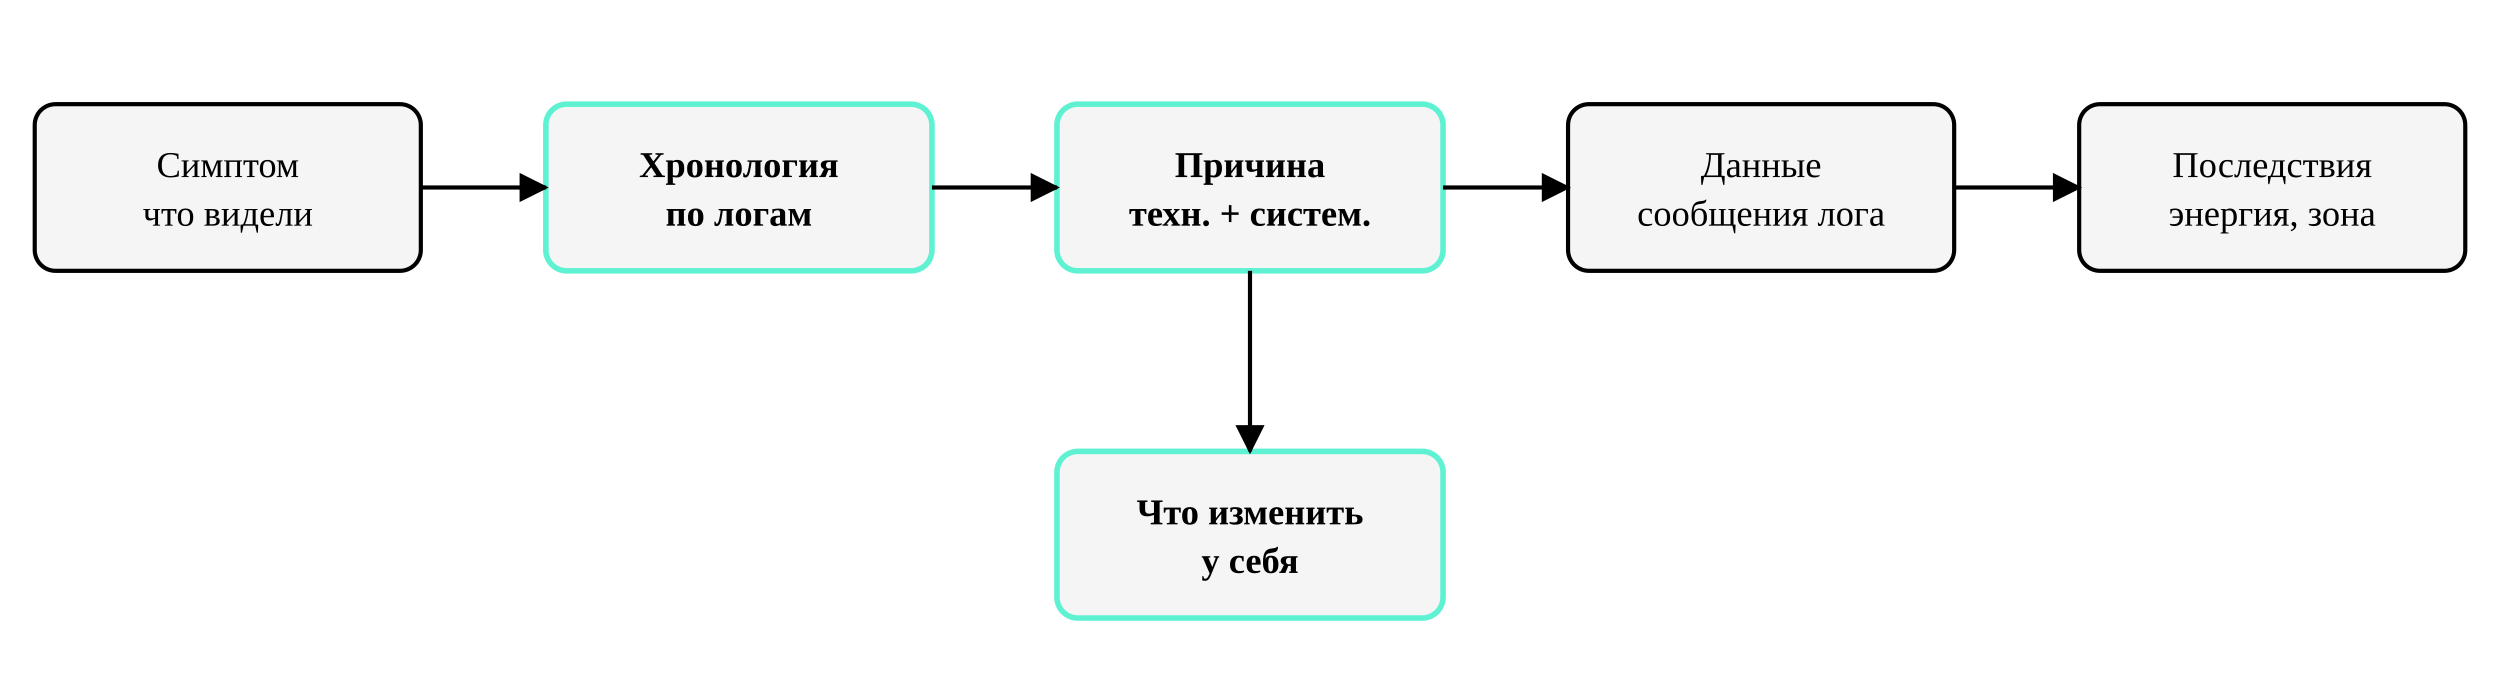
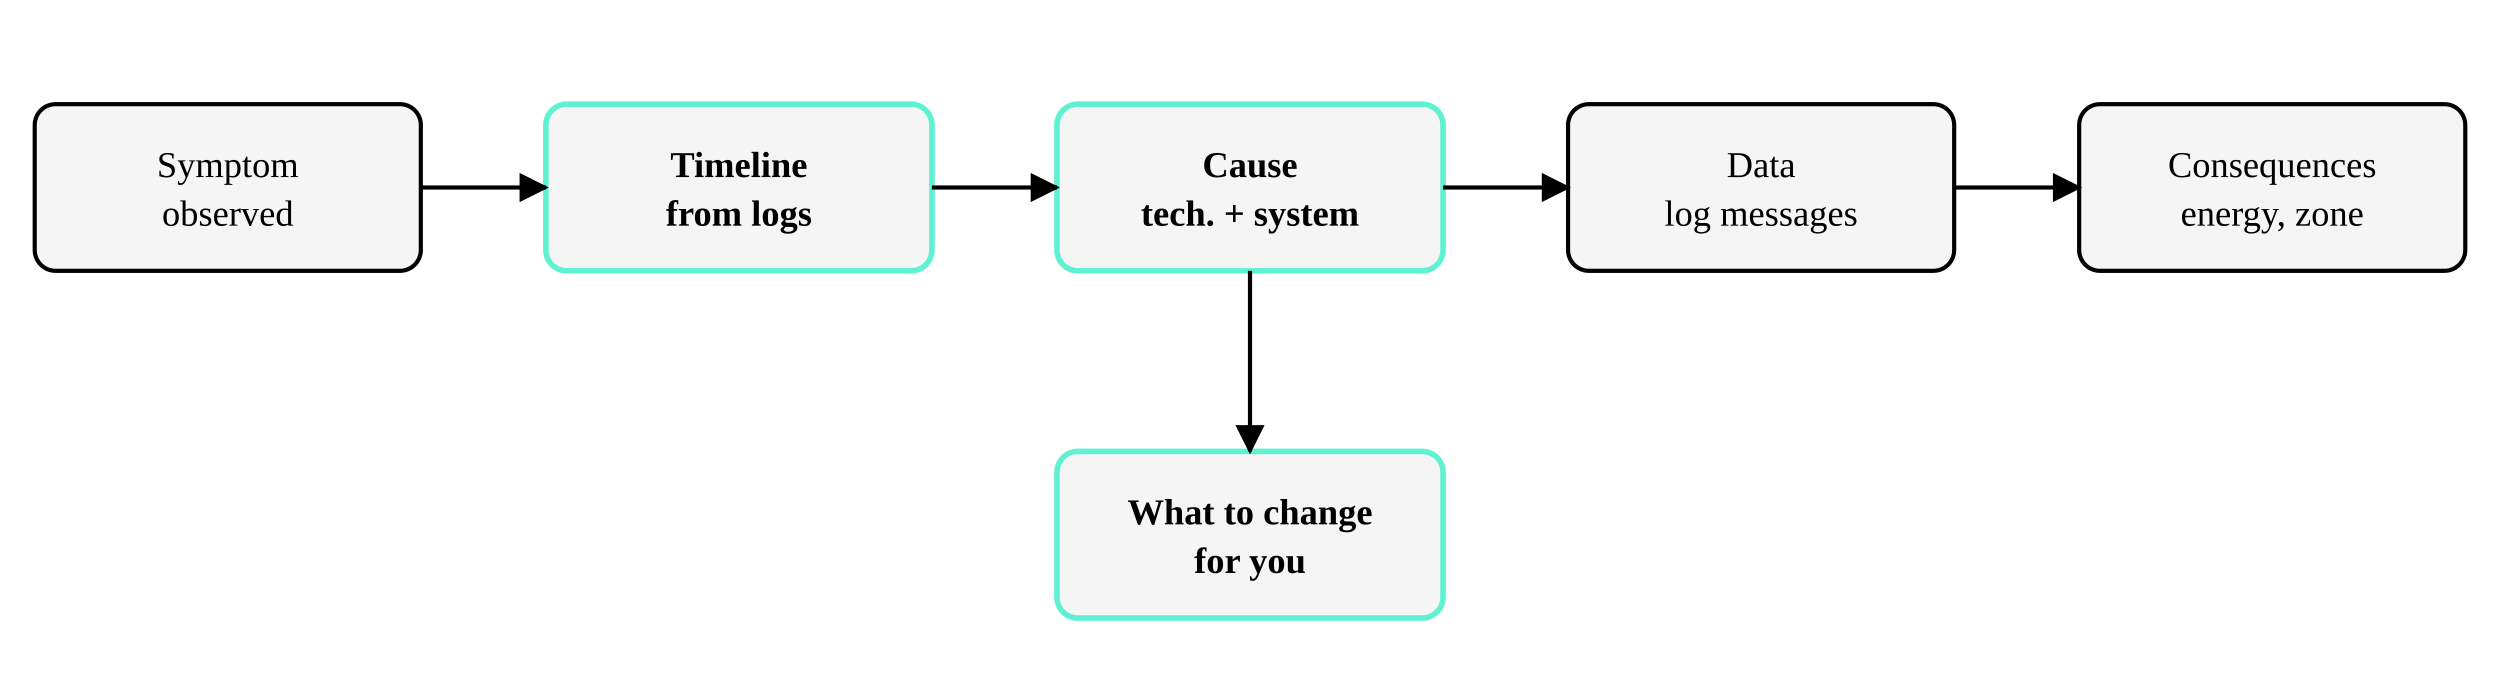
<svg xmlns="http://www.w3.org/2000/svg" viewBox="0 0 720 200" width="100%" role="img" aria-labelledby="t" style="max-width:720px;display:block;margin:0 auto">
  <style>text{font-family: var(--gc-font-mono, ui-monospace, Menlo, monospace); font-size: 12px;fill:currentColor} .m{fill:var(--gc-ink-muted, #8a93a3)} .a{fill:var(--gc-accent-hud, #5ef1d2)} .w{fill:var(--gc-signal-amber, #f0b24c)} .d{fill:var(--gc-signal-red, #e8636b)} .box{fill:var(--gc-surface-200, rgba(128,128,128,0.08));stroke:currentColor;stroke-width:1.2} .boxa{fill:var(--gc-surface-200, rgba(128,128,128,0.08));stroke:var(--gc-accent-hud, #5ef1d2);stroke-width:1.6} .ln{stroke:currentColor;stroke-width:1.2;fill:none} .lna{stroke:var(--gc-accent-hud, #5ef1d2);stroke-width:1.6;fill:none} .lnm{stroke:var(--gc-ink-muted, #8a93a3);stroke-width:1;fill:none;stroke-dasharray:4 3} .t{font-size:11px} .b{font-weight:600}</style>
  <defs>
    <marker id="ar" viewBox="0 0 10 10" refX="9" refY="5" markerWidth="7" markerHeight="7" orient="auto-start-reverse">
      <path d="M0 0L10 5L0 10z" fill="currentColor" />
    </marker>
    <marker id="ara" viewBox="0 0 10 10" refX="9" refY="5" markerWidth="7" markerHeight="7" orient="auto-start-reverse">
      <path d="M0 0L10 5L0 10z" fill="var(--gc-accent-hud, #5ef1d2)" />
    </marker>
  </defs>
  <rect class="box" x="10.0" y="30" width="111.2" height="48" rx="6" />
-   <text x="65.6" y="51.0" text-anchor="middle" style="font-size:10.5px">Симптом</text>
-   <text x="65.6" y="65.0" text-anchor="middle" style="font-size:10.5px">что видели</text>
+   <text x="65.6" y="51.0" text-anchor="middle" style="font-size:10.5px">Symptom</text>
+   <text x="65.6" y="65.0" text-anchor="middle" style="font-size:10.5px">observed</text>
  <rect class="boxa" x="157.2" y="30" width="111.2" height="48" rx="6" />
-   <text x="212.8" y="51.0" text-anchor="middle" class="b" style="font-size:10.5px">Хронология</text>
-   <text x="212.8" y="65.0" text-anchor="middle" class="b" style="font-size:10.5px">по логам</text>
+   <text x="212.8" y="51.0" text-anchor="middle" class="b" style="font-size:10.5px">Timeline</text>
+   <text x="212.8" y="65.0" text-anchor="middle" class="b" style="font-size:10.5px">from logs</text>
  <rect class="boxa" x="304.4" y="30" width="111.2" height="48" rx="6" />
-   <text x="360.0" y="51.0" text-anchor="middle" class="b" style="font-size:10.5px">Причина</text>
-   <text x="360.0" y="65.0" text-anchor="middle" class="b" style="font-size:10.5px">техн. + систем.</text>
+   <text x="360.0" y="51.0" text-anchor="middle" class="b" style="font-size:10.5px">Cause</text>
+   <text x="360.0" y="65.0" text-anchor="middle" class="b" style="font-size:10.5px">tech. + system</text>
  <rect class="box" x="451.6" y="30" width="111.2" height="48" rx="6" />
-   <text x="507.2" y="51.0" text-anchor="middle" style="font-size:10.5px">Данные</text>
-   <text x="507.2" y="65.0" text-anchor="middle" style="font-size:10.5px">сообщения лога</text>
+   <text x="507.2" y="51.0" text-anchor="middle" style="font-size:10.5px">Data</text>
+   <text x="507.2" y="65.0" text-anchor="middle" style="font-size:10.5px">log messages</text>
  <rect class="box" x="598.8" y="30" width="111.2" height="48" rx="6" />
-   <text x="654.4" y="51.0" text-anchor="middle" style="font-size:10.5px">Последствия</text>
-   <text x="654.4" y="65.0" text-anchor="middle" style="font-size:10.5px">энергия, зона</text>
+   <text x="654.4" y="51.0" text-anchor="middle" style="font-size:10.5px">Consequences</text>
+   <text x="654.4" y="65.0" text-anchor="middle" style="font-size:10.5px">energy, zone</text>
  <rect class="boxa" x="304.4" y="130" width="111.2" height="48" rx="6" />
-   <text x="360.0" y="151.0" text-anchor="middle" class="b" style="font-size:10.5px">Что изменить</text>
-   <text x="360.0" y="165.0" text-anchor="middle" class="b" style="font-size:10.5px">у себя</text>
+   <text x="360.0" y="151.0" text-anchor="middle" class="b" style="font-size:10.5px">What to change</text>
+   <text x="360.0" y="165.0" text-anchor="middle" class="b" style="font-size:10.5px">for you</text>
  <path class="ln" d="M121.2 54.0 L157.2 54.0" marker-end="url(#ar)" />
  <path class="ln" d="M268.4 54.0 L304.4 54.0" marker-end="url(#ar)" />
  <path class="ln" d="M415.6 54.0 L451.6 54.0" marker-end="url(#ar)" />
  <path class="ln" d="M562.8 54.0 L598.8 54.0" marker-end="url(#ar)" />
  <path class="ln" d="M360.0 78 L360.0 130" marker-end="url(#ar)" />
</svg>
